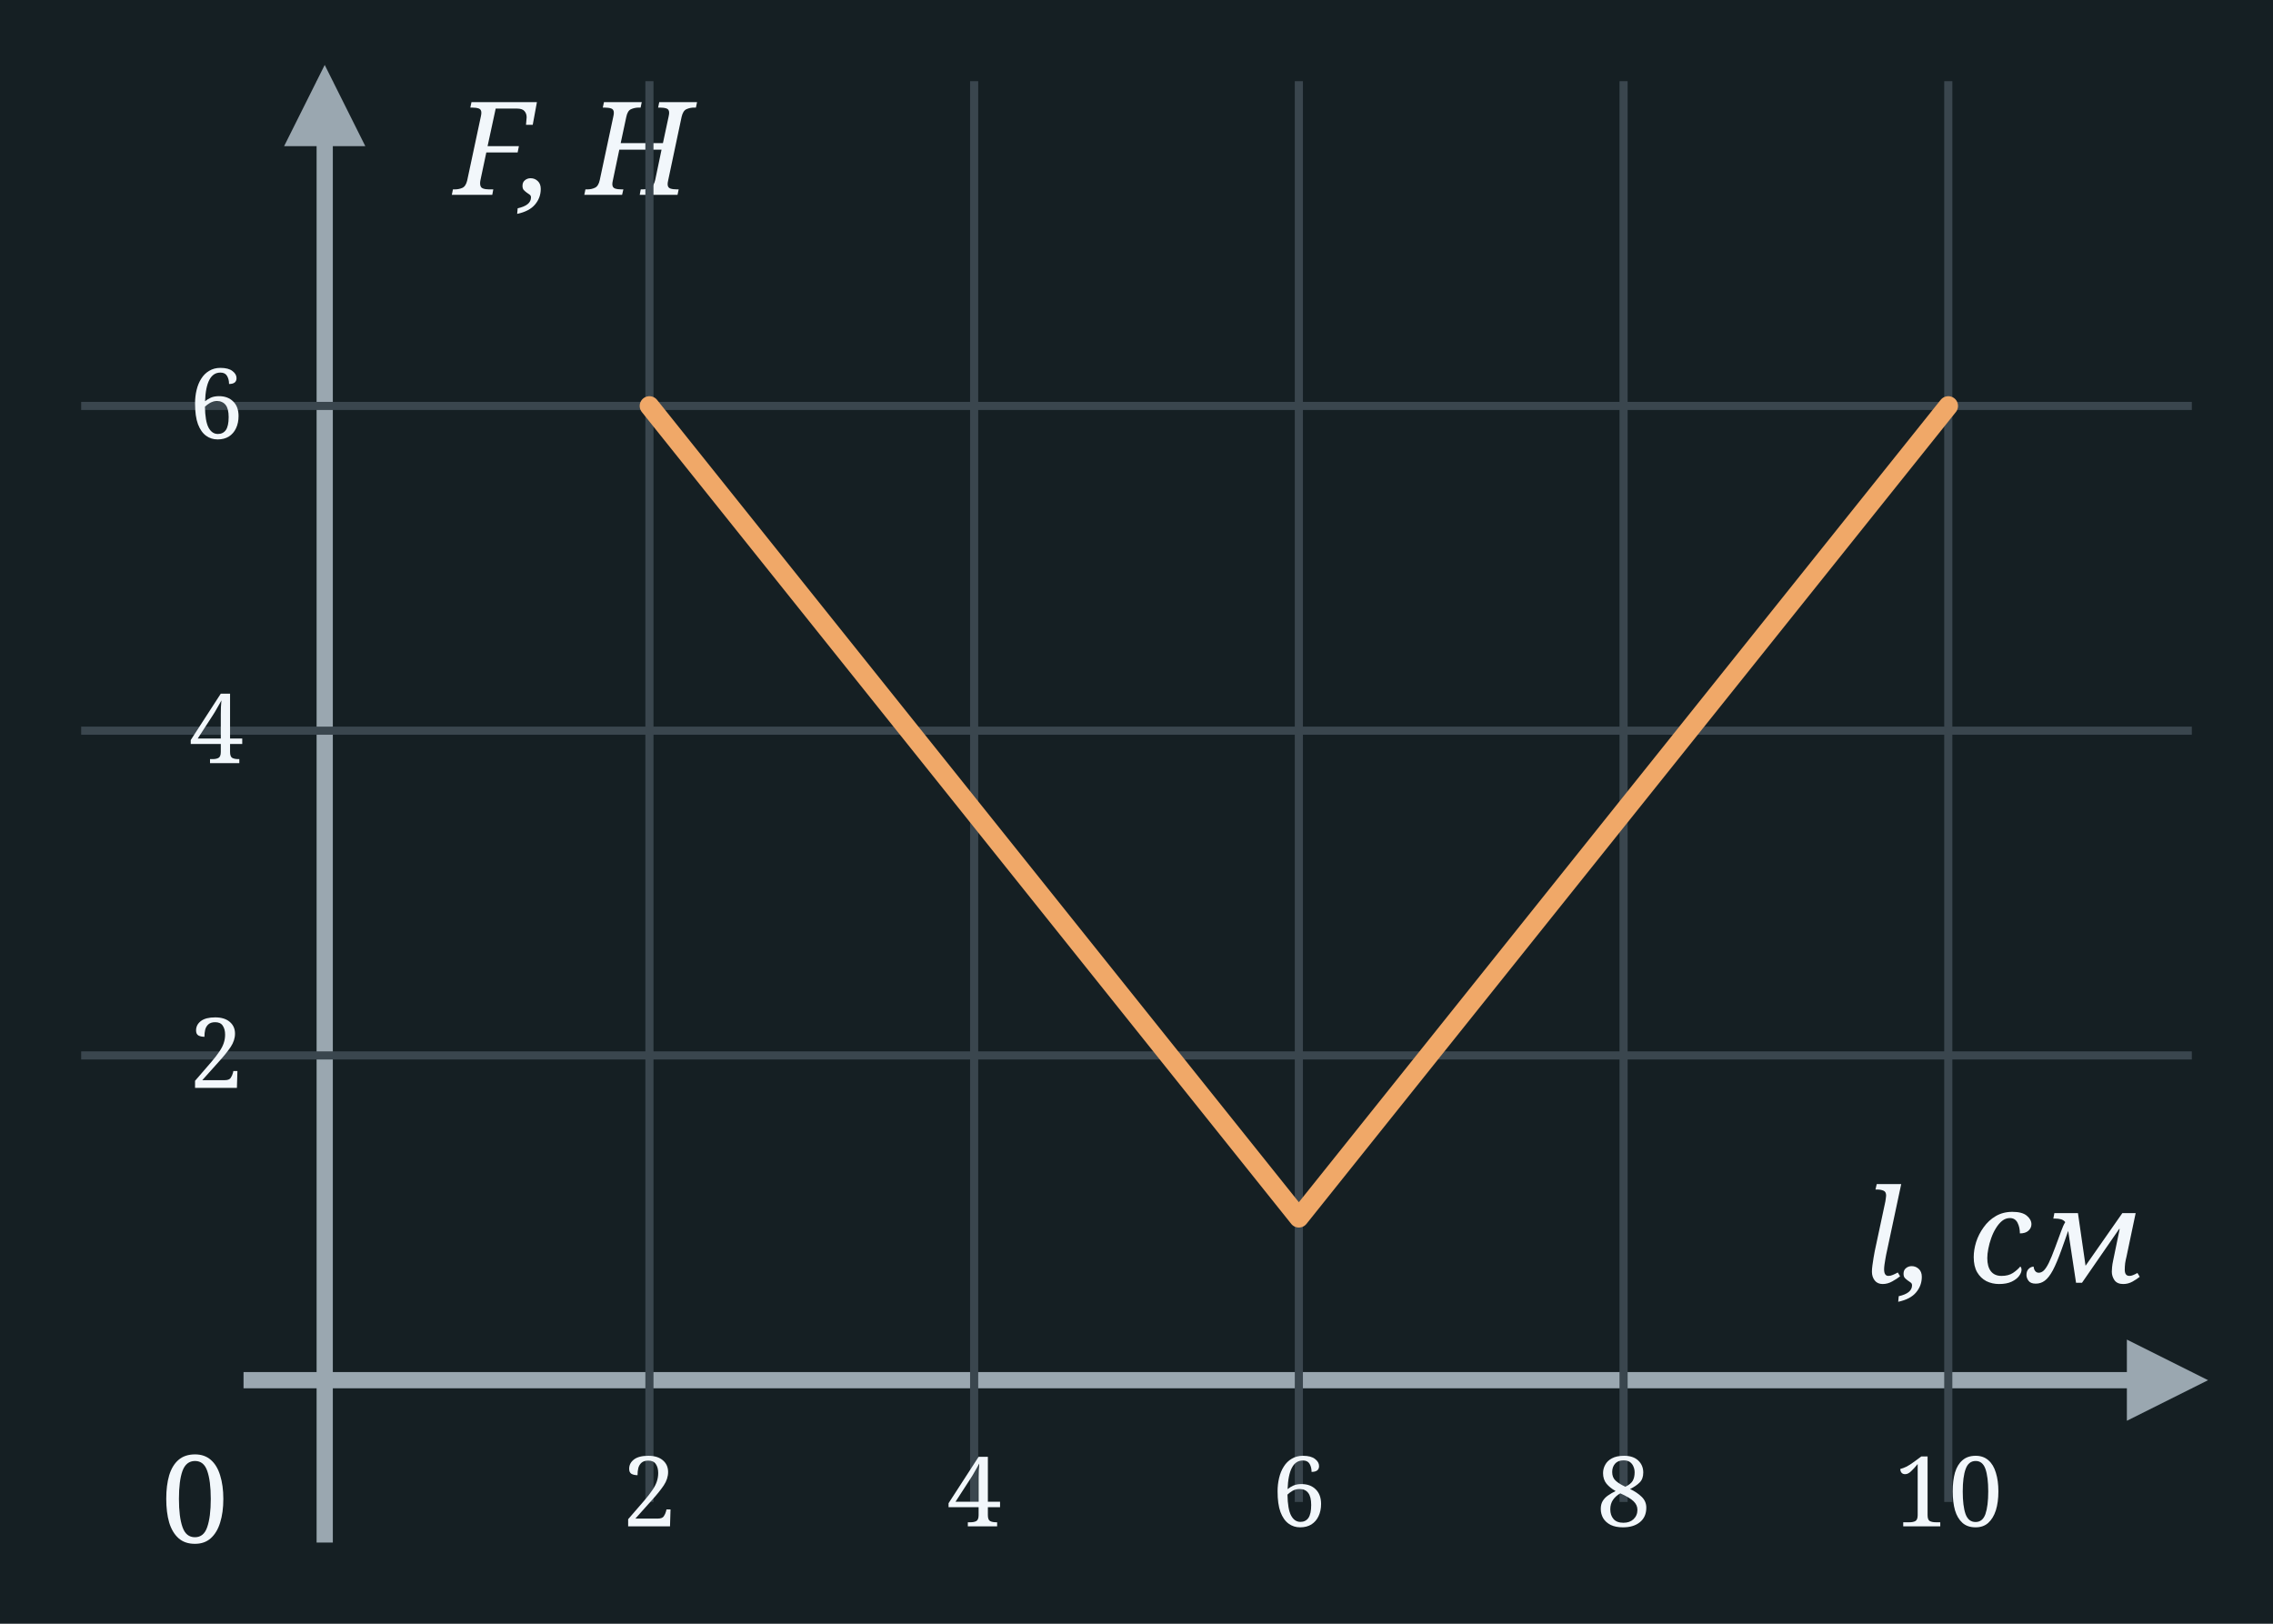
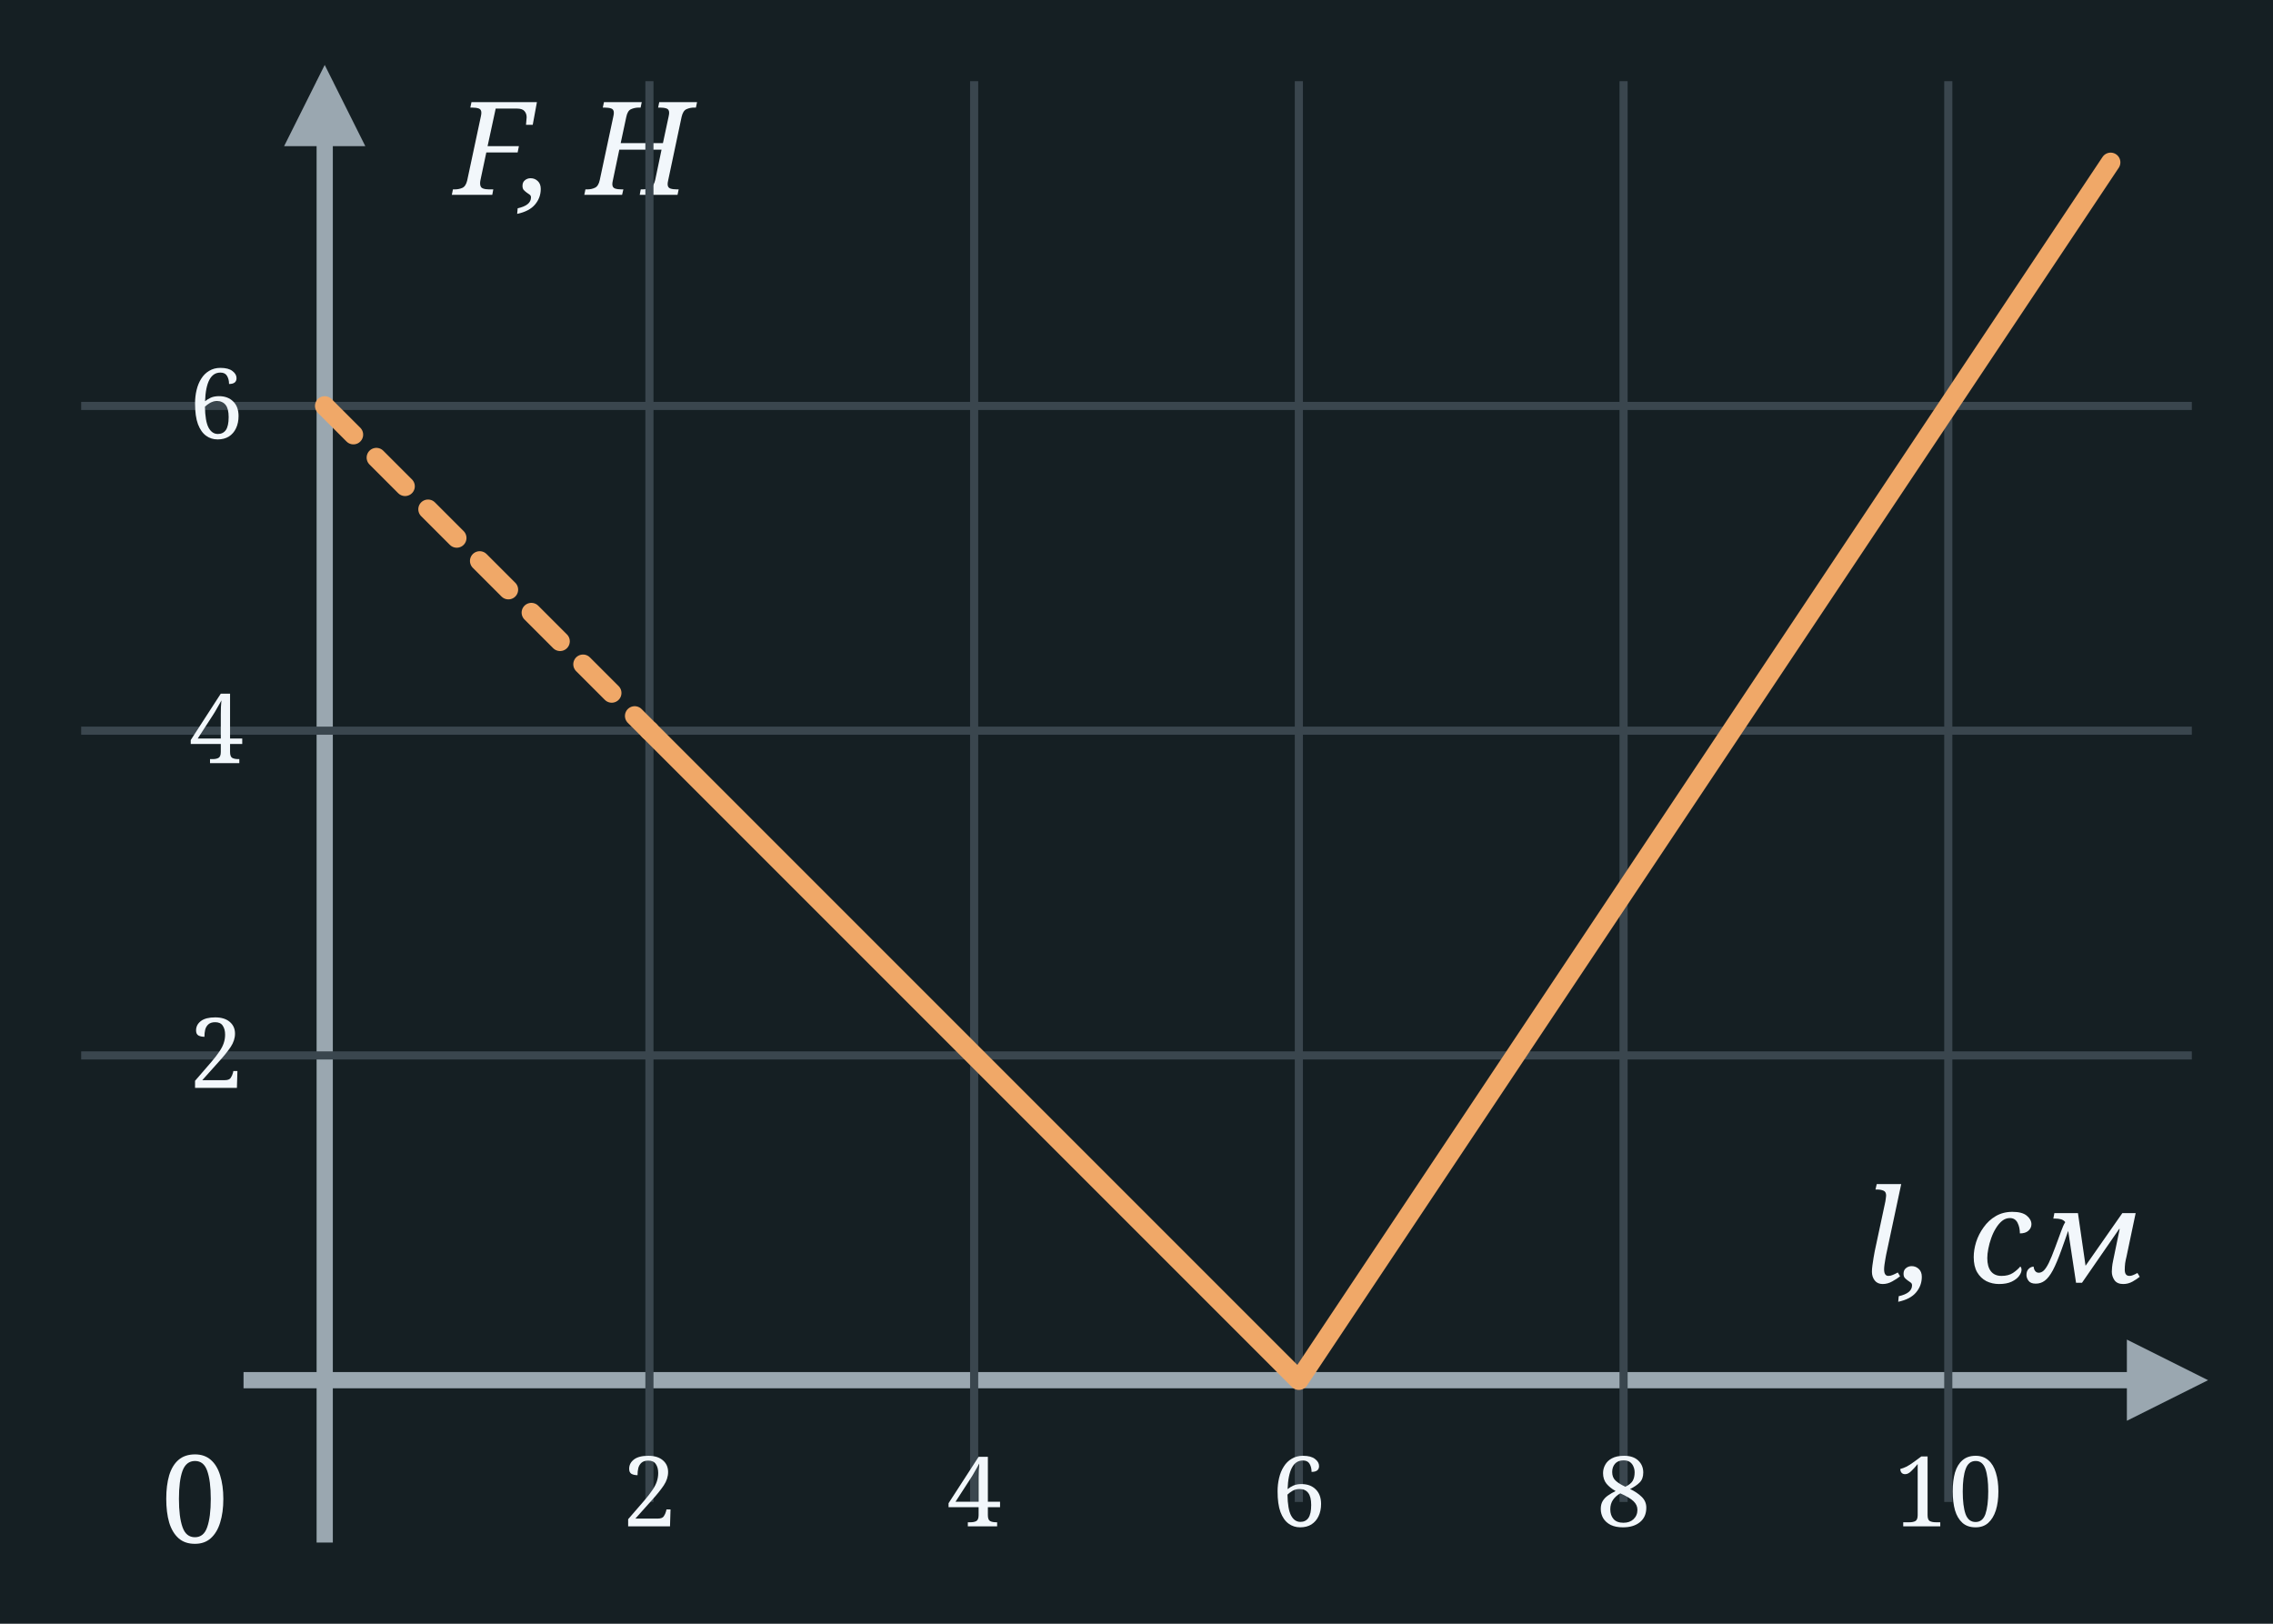
<svg xmlns="http://www.w3.org/2000/svg" width="280" height="200" viewBox="0 0 280 200">
  <rect x="0" y="0" width="280" height="200" fill="#151F23" />
  <line x1="40" y1="190" x2="40" y2="10" stroke="#9AA7B0" stroke-width="2" />
  <polygon points="35,18 45,18 40,8" fill="#9AA7B0" />
  <line x1="30" y1="170" x2="270" y2="170" stroke="#9AA7B0" stroke-width="2" />
  <polygon points="262,165 262,175 272,170" fill="#9AA7B0" />
  <text x="24.0" y="190.0" font-family="Georgia, serif" font-weight="normal" font-size="15" fill="#F2F7FB" text-anchor="middle">0</text>
  <text x="264.0" y="158.0" font-family="Georgia, serif" font-style="italic" font-weight="normal" font-size="16" fill="#F2F7FB" text-anchor="end">l, см</text>
  <text x="56.0" y="24.0" font-family="Georgia, serif" font-style="italic" font-weight="normal" font-size="16" fill="#F2F7FB" text-anchor="start">F, Н</text>
  <line x1="80.0" y1="10" x2="80.0" y2="185" stroke="#3A464E" stroke-width="1" />
  <text x="80.0" y="188.0" font-family="Georgia, serif" font-weight="normal" font-size="12" fill="#F2F7FB" text-anchor="middle">2</text>
  <line x1="120.0" y1="10" x2="120.0" y2="185" stroke="#3A464E" stroke-width="1" />
  <text x="120.0" y="188.0" font-family="Georgia, serif" font-weight="normal" font-size="12" fill="#F2F7FB" text-anchor="middle">4</text>
  <line x1="160.0" y1="10" x2="160.0" y2="185" stroke="#3A464E" stroke-width="1" />
  <text x="160.0" y="188.0" font-family="Georgia, serif" font-weight="normal" font-size="12" fill="#F2F7FB" text-anchor="middle">6</text>
  <line x1="200.0" y1="10" x2="200.0" y2="185" stroke="#3A464E" stroke-width="1" />
  <text x="200.0" y="188.0" font-family="Georgia, serif" font-weight="normal" font-size="12" fill="#F2F7FB" text-anchor="middle">8</text>
  <line x1="240.0" y1="10" x2="240.0" y2="185" stroke="#3A464E" stroke-width="1" />
  <text x="240.0" y="188.0" font-family="Georgia, serif" font-weight="normal" font-size="12" fill="#F2F7FB" text-anchor="middle">10</text>
  <line x1="10" y1="130.0" x2="270" y2="130.0" stroke="#3A464E" stroke-width="1" />
  <text x="30.0" y="134.0" font-family="Georgia, serif" font-weight="normal" font-size="12" fill="#F2F7FB" text-anchor="end">2</text>
  <line x1="10" y1="90.0" x2="270" y2="90.0" stroke="#3A464E" stroke-width="1" />
  <text x="30.0" y="94.0" font-family="Georgia, serif" font-weight="normal" font-size="12" fill="#F2F7FB" text-anchor="end">4</text>
  <line x1="10" y1="50.0" x2="270" y2="50.0" stroke="#3A464E" stroke-width="1" />
  <text x="30.0" y="54.0" font-family="Georgia, serif" font-weight="normal" font-size="12" fill="#F2F7FB" text-anchor="end">6</text>
-   <path d="M 80.0,50.0 L 160.0,150.0 L 240.0,50.0" fill="none" stroke="#f0a868" stroke-width="2.4" stroke-linecap="round" stroke-linejoin="round" />
+   <line x1="40.0" y1="50.0" x2="80.0" y2="90.0" stroke="#f0a868" stroke-width="2.4" stroke-linecap="round" stroke-dasharray="5,4" />
+   <path d="M 80.0,90.0 L 160.0,170.0 L 260.0,20.0" fill="none" stroke="#f0a868" stroke-width="2.4" stroke-linecap="round" stroke-linejoin="round" />
</svg>
